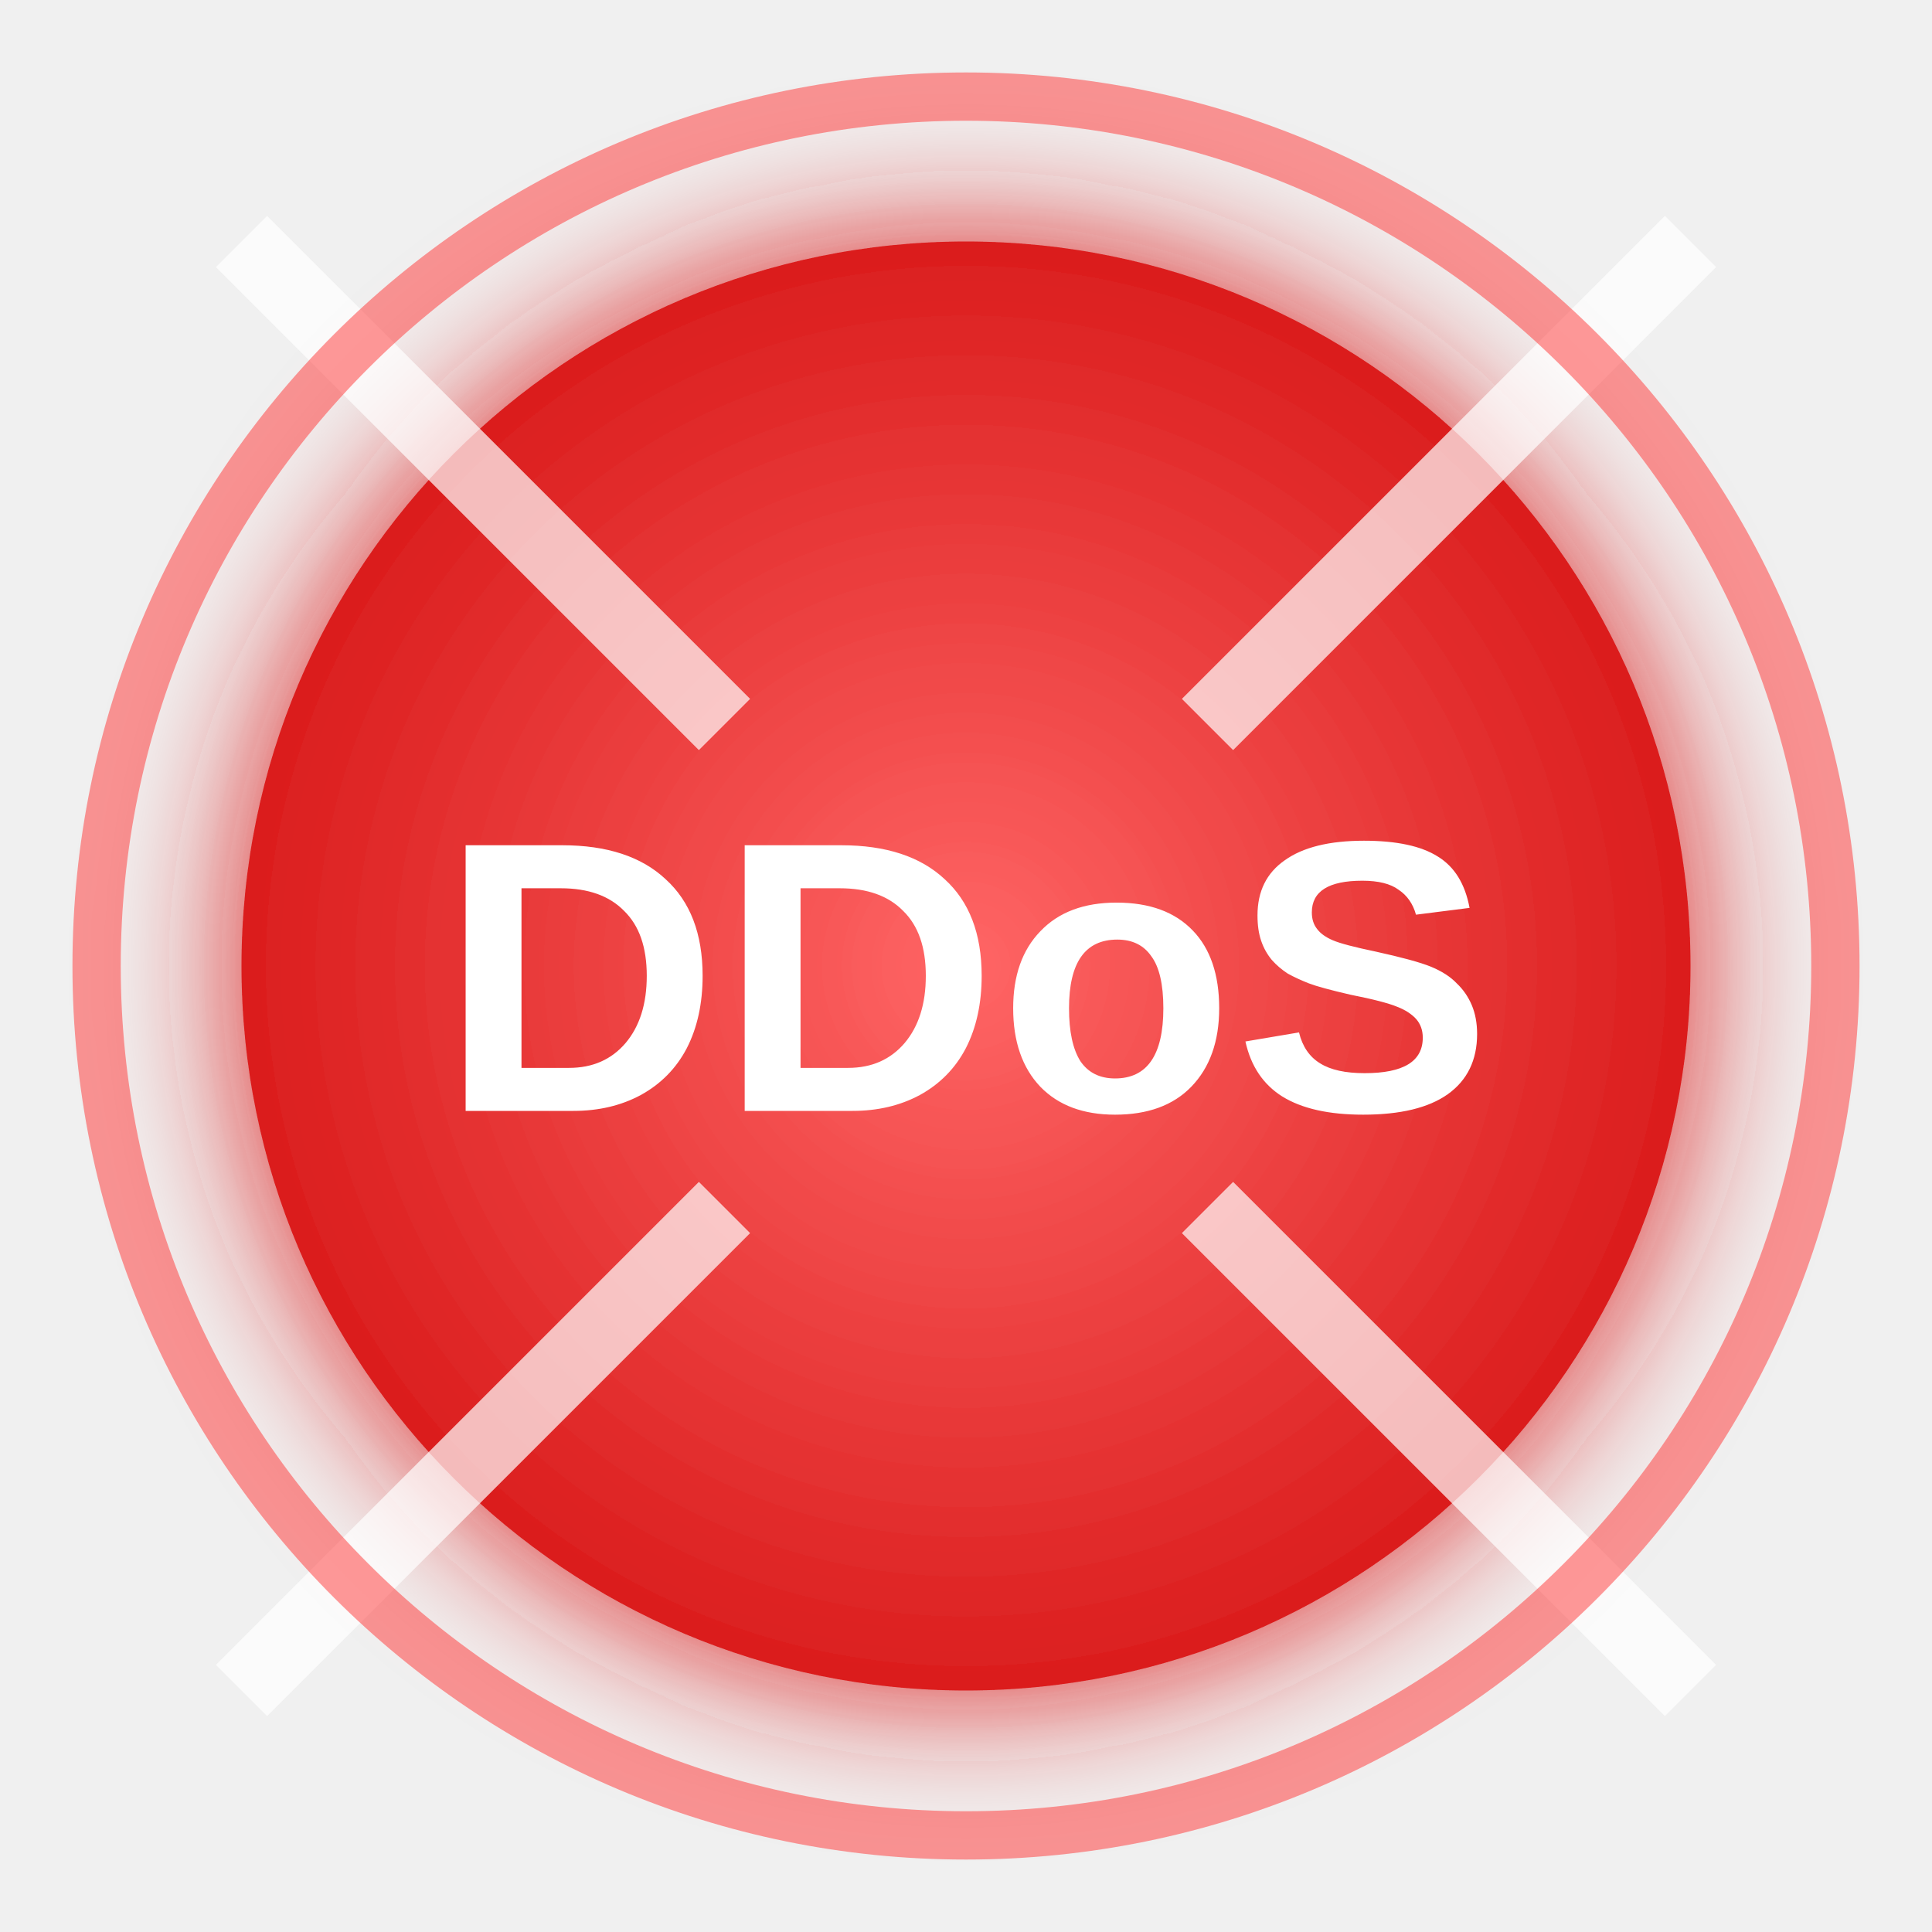
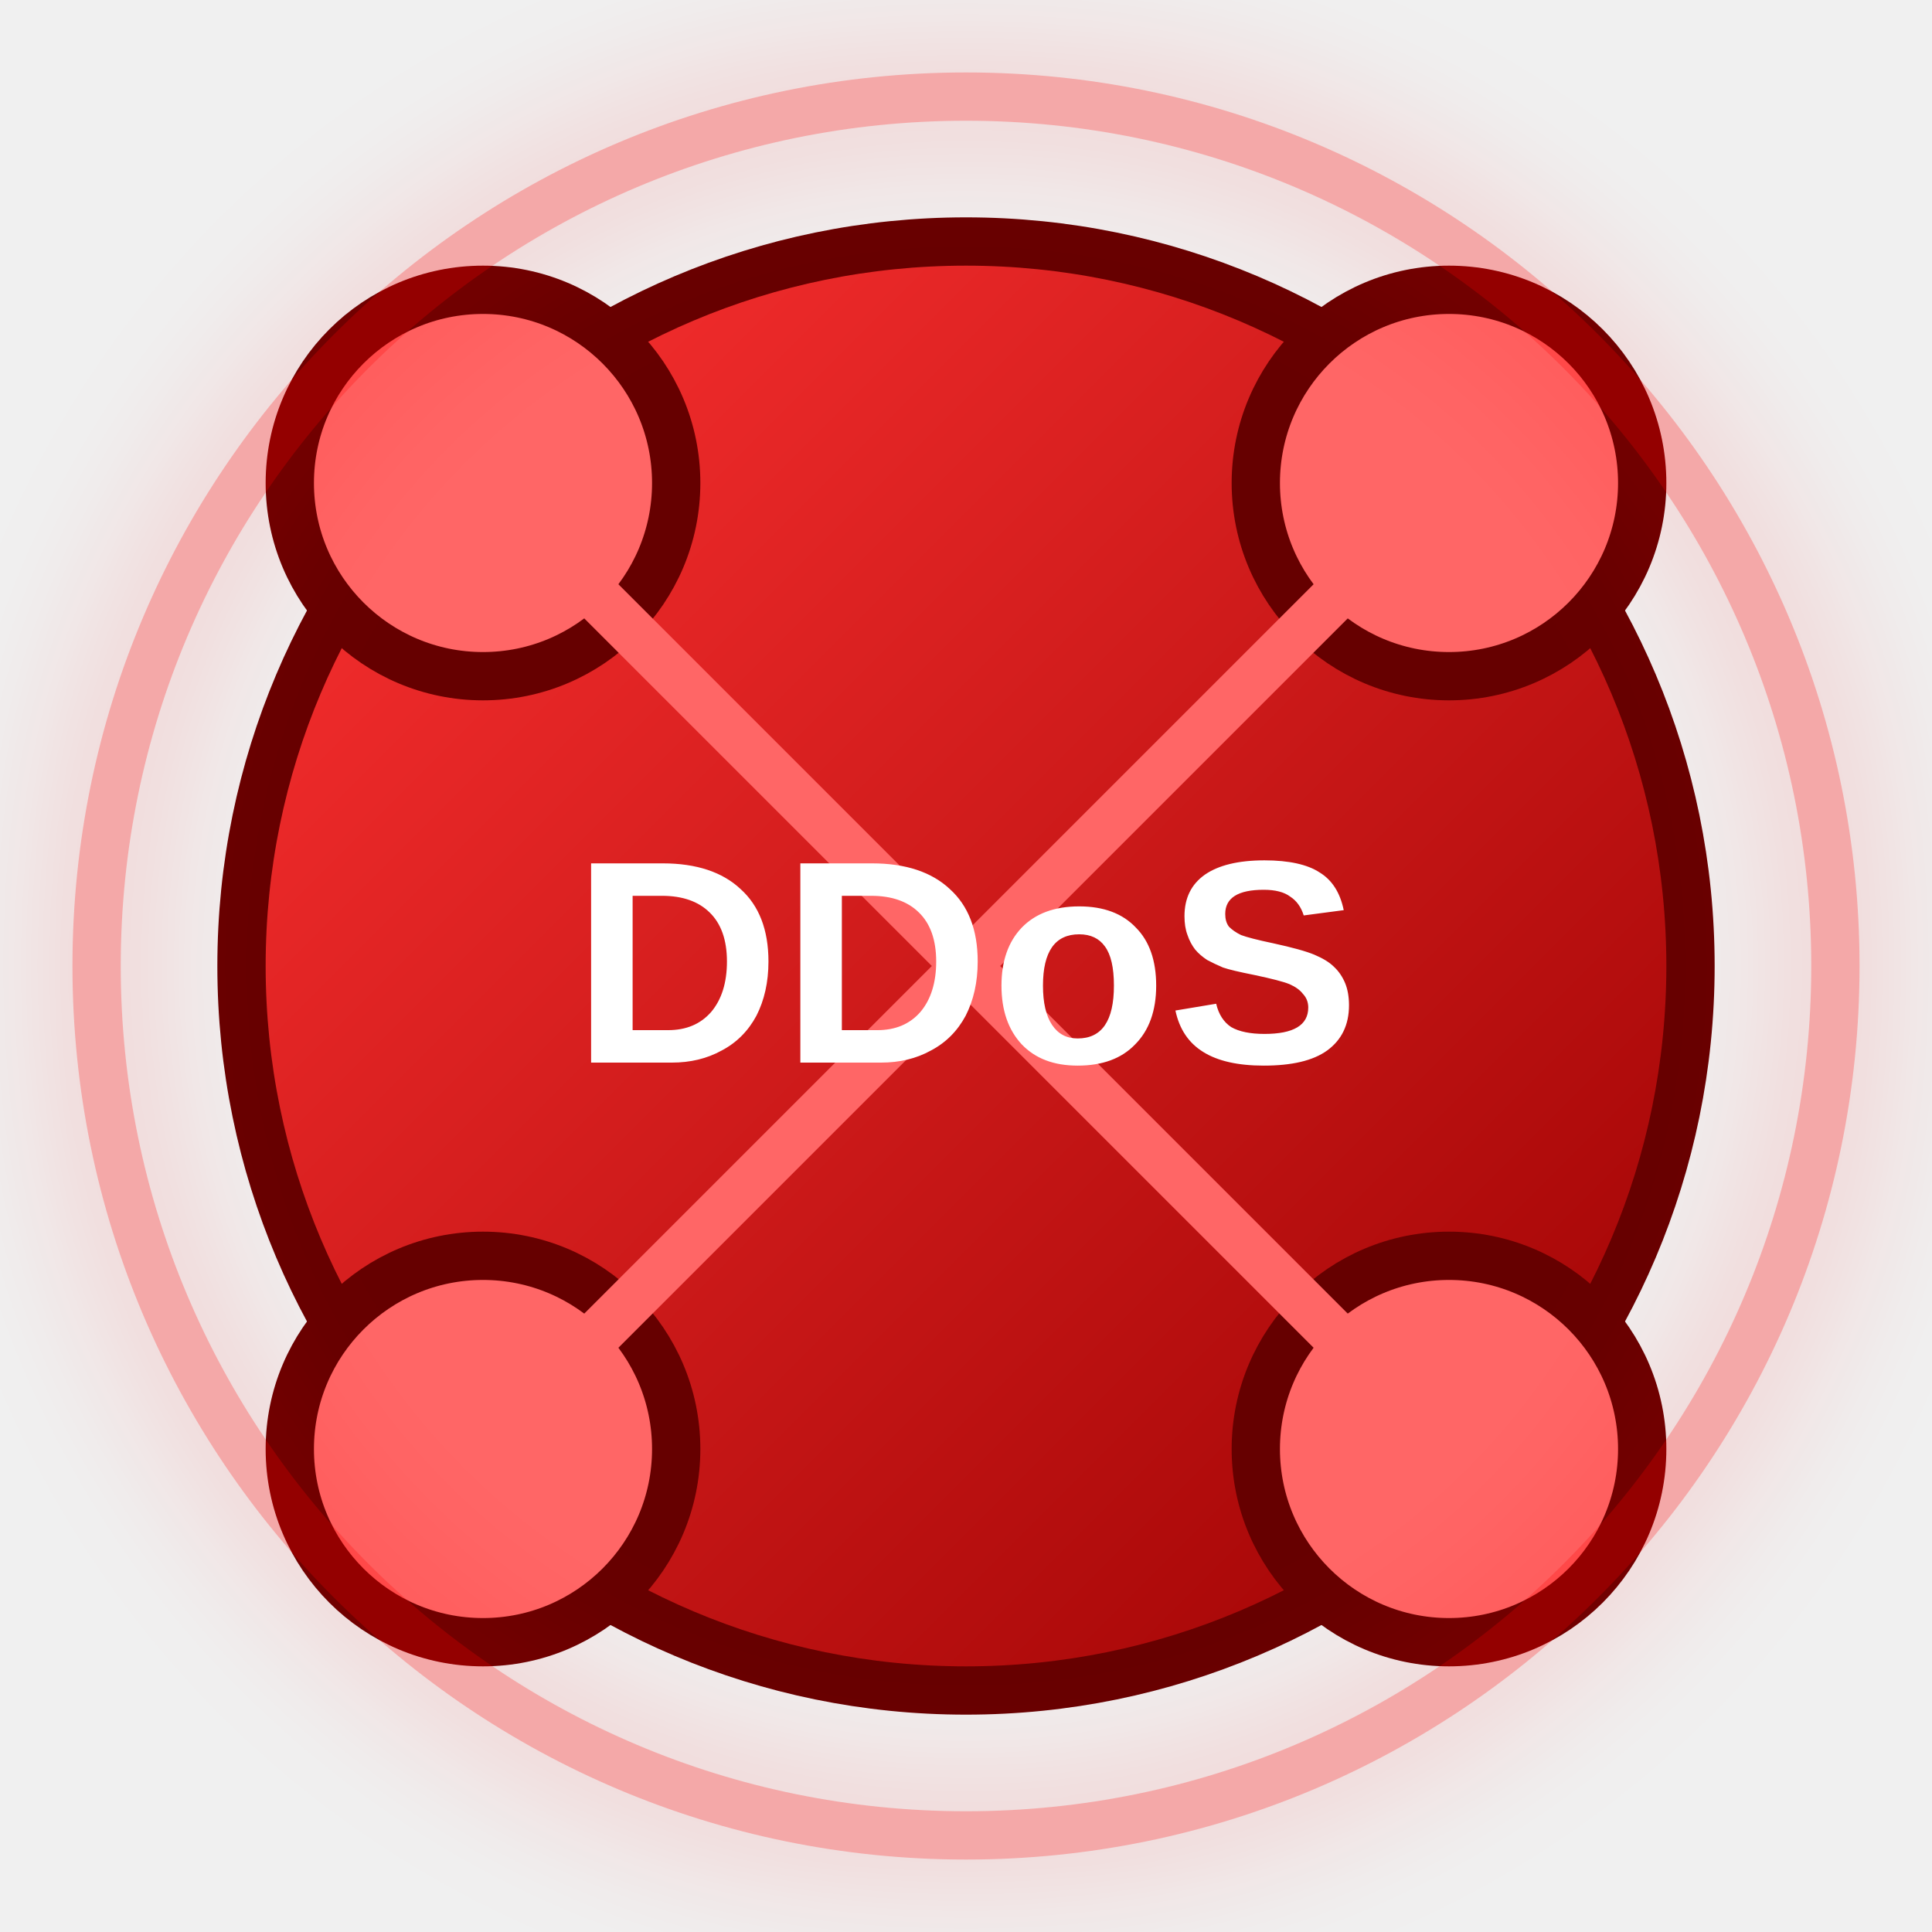
- <svg xmlns="http://www.w3.org/2000/svg" width="40px" height="40px" viewBox="0 0 40 40" version="1.1">
+ <svg xmlns="http://www.w3.org/2000/svg" width="40" height="40" viewBox="0 0 40 40">
  <defs>
-     <radialGradient id="ddosGradient" cx="50%" cy="50%" r="70%" fx="50%" fy="50%">
-       <stop stop-color="#FF6666" offset="0%" />
-       <stop stop-color="#CC0000" offset="100%" />
-     </radialGradient>
-     <filter id="ddosGlow" x="-50%" y="-50%" width="200%" height="200%">
+     <linearGradient id="ddosGradient" x1="0%" y1="0%" x2="100%" y2="100%">
+       <stop offset="0%" style="stop-color:#ff3333;stop-opacity:1" />
+       <stop offset="100%" style="stop-color:#990000;stop-opacity:1" />
+     </linearGradient>
+     <filter id="ddosGlow">
      <feGaussianBlur stdDeviation="1.5" result="blur" />
      <feComposite in="SourceGraphic" in2="blur" operator="over" />
    </filter>
  </defs>
-   <g stroke="none" stroke-width="1" fill="none" fill-rule="evenodd">
-     <circle cx="20" cy="20" r="15" fill="url(#ddosGradient)" filter="url(#ddosGlow)" />
-     <line x1="5" y1="5" x2="15" y2="15" stroke="#FFFFFF" stroke-width="1.5" opacity="0.7" />
-     <line x1="35" y1="5" x2="25" y2="15" stroke="#FFFFFF" stroke-width="1.5" opacity="0.7" />
-     <line x1="5" y1="35" x2="15" y2="25" stroke="#FFFFFF" stroke-width="1.5" opacity="0.7" />
-     <line x1="35" y1="35" x2="25" y2="25" stroke="#FFFFFF" stroke-width="1.5" opacity="0.7" />
-     <text x="20" y="23" font-family="Arial" font-size="8" font-weight="bold" fill="#FFFFFF" text-anchor="middle">DDoS</text>
-     <circle cx="20" cy="20" r="18" stroke="#FF3333" stroke-width="1" fill="none" opacity="0.5">
-       <animate attributeName="r" from="15" to="20" dur="1s" repeatCount="indefinite" />
-       <animate attributeName="opacity" from="0.5" to="0" dur="1s" repeatCount="indefinite" />
-     </circle>
-   </g>
+   <circle cx="20" cy="20" r="15" fill="url(#ddosGradient)" stroke="#660000" stroke-width="1" />
+   <circle cx="10" cy="10" r="4" fill="#ff6666" stroke="#660000" stroke-width="1" />
+   <circle cx="30" cy="10" r="4" fill="#ff6666" stroke="#660000" stroke-width="1" />
+   <circle cx="10" cy="30" r="4" fill="#ff6666" stroke="#660000" stroke-width="1" />
+   <circle cx="30" cy="30" r="4" fill="#ff6666" stroke="#660000" stroke-width="1" />
+   <line x1="10" y1="10" x2="20" y2="20" stroke="#ff6666" stroke-width="1" />
+   <line x1="30" y1="10" x2="20" y2="20" stroke="#ff6666" stroke-width="1" />
+   <line x1="10" y1="30" x2="20" y2="20" stroke="#ff6666" stroke-width="1" />
+   <line x1="30" y1="30" x2="20" y2="20" stroke="#ff6666" stroke-width="1" />
+   <text x="20" y="22" font-family="Arial" font-size="6" fill="#ffffff" text-anchor="middle" font-weight="bold">DDoS</text>
+   <circle cx="20" cy="20" r="18" fill="none" stroke="#ff0000" stroke-width="1" opacity="0.3" filter="url(#ddosGlow)" />
</svg>
